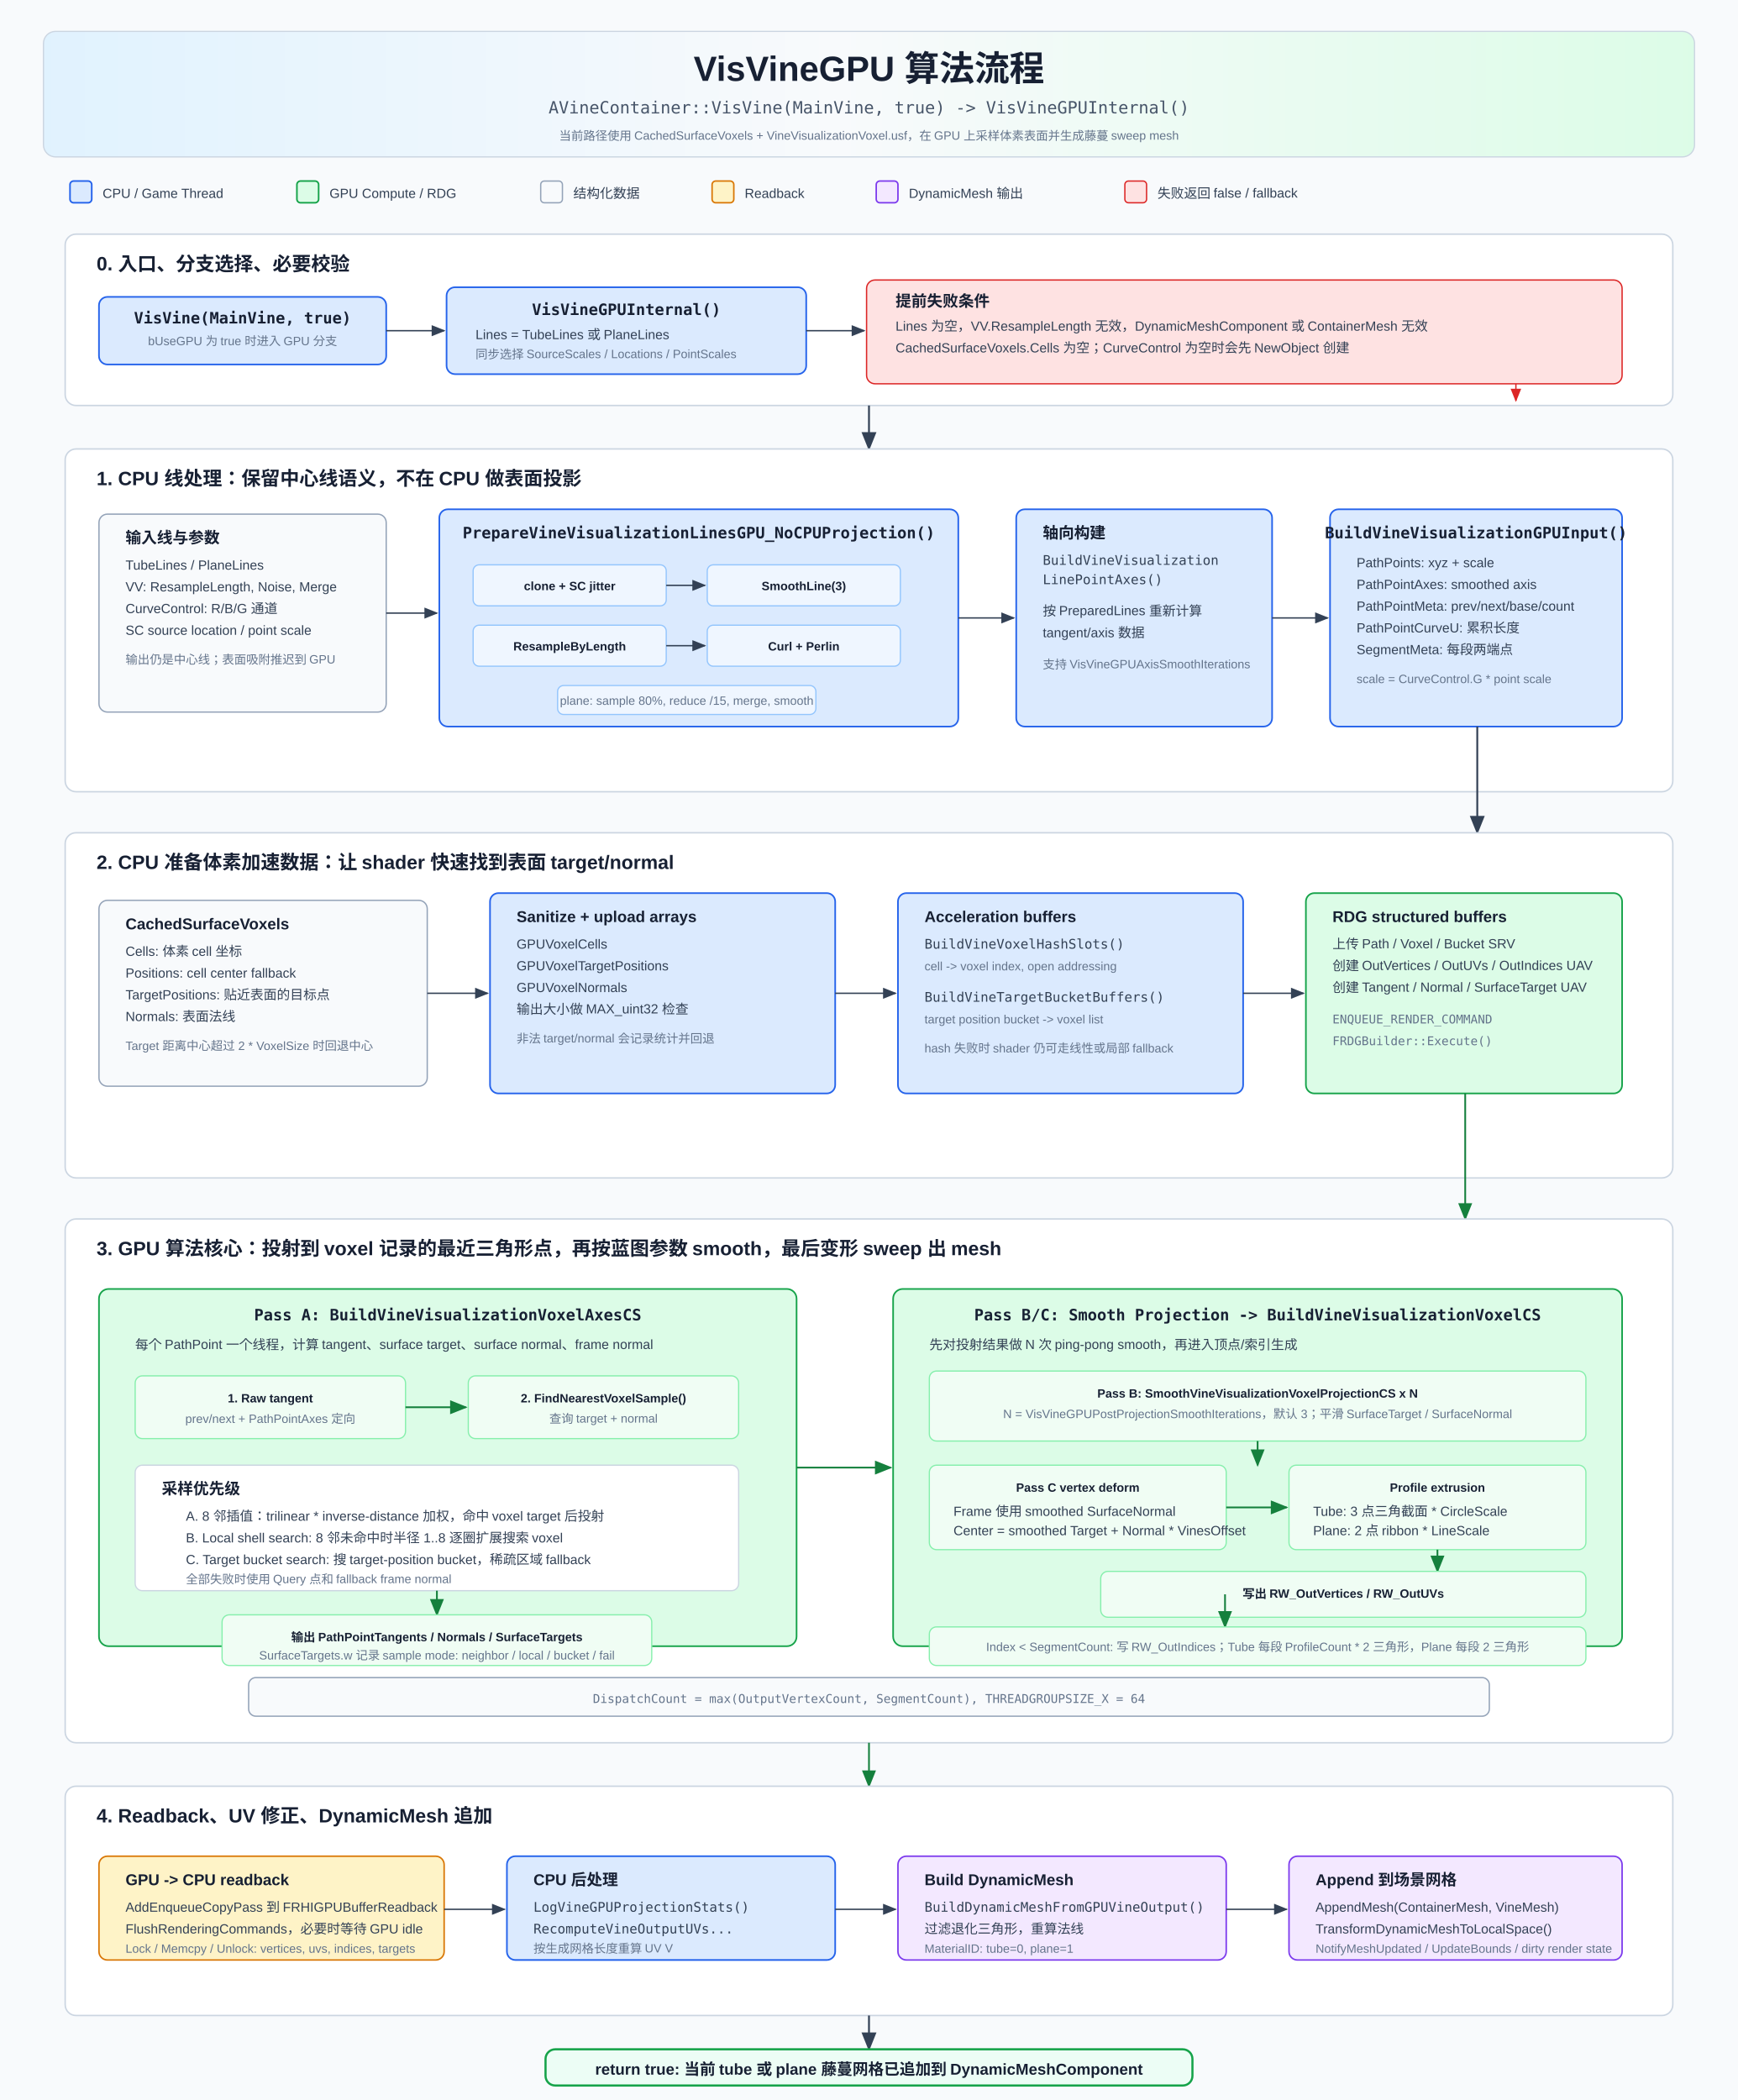
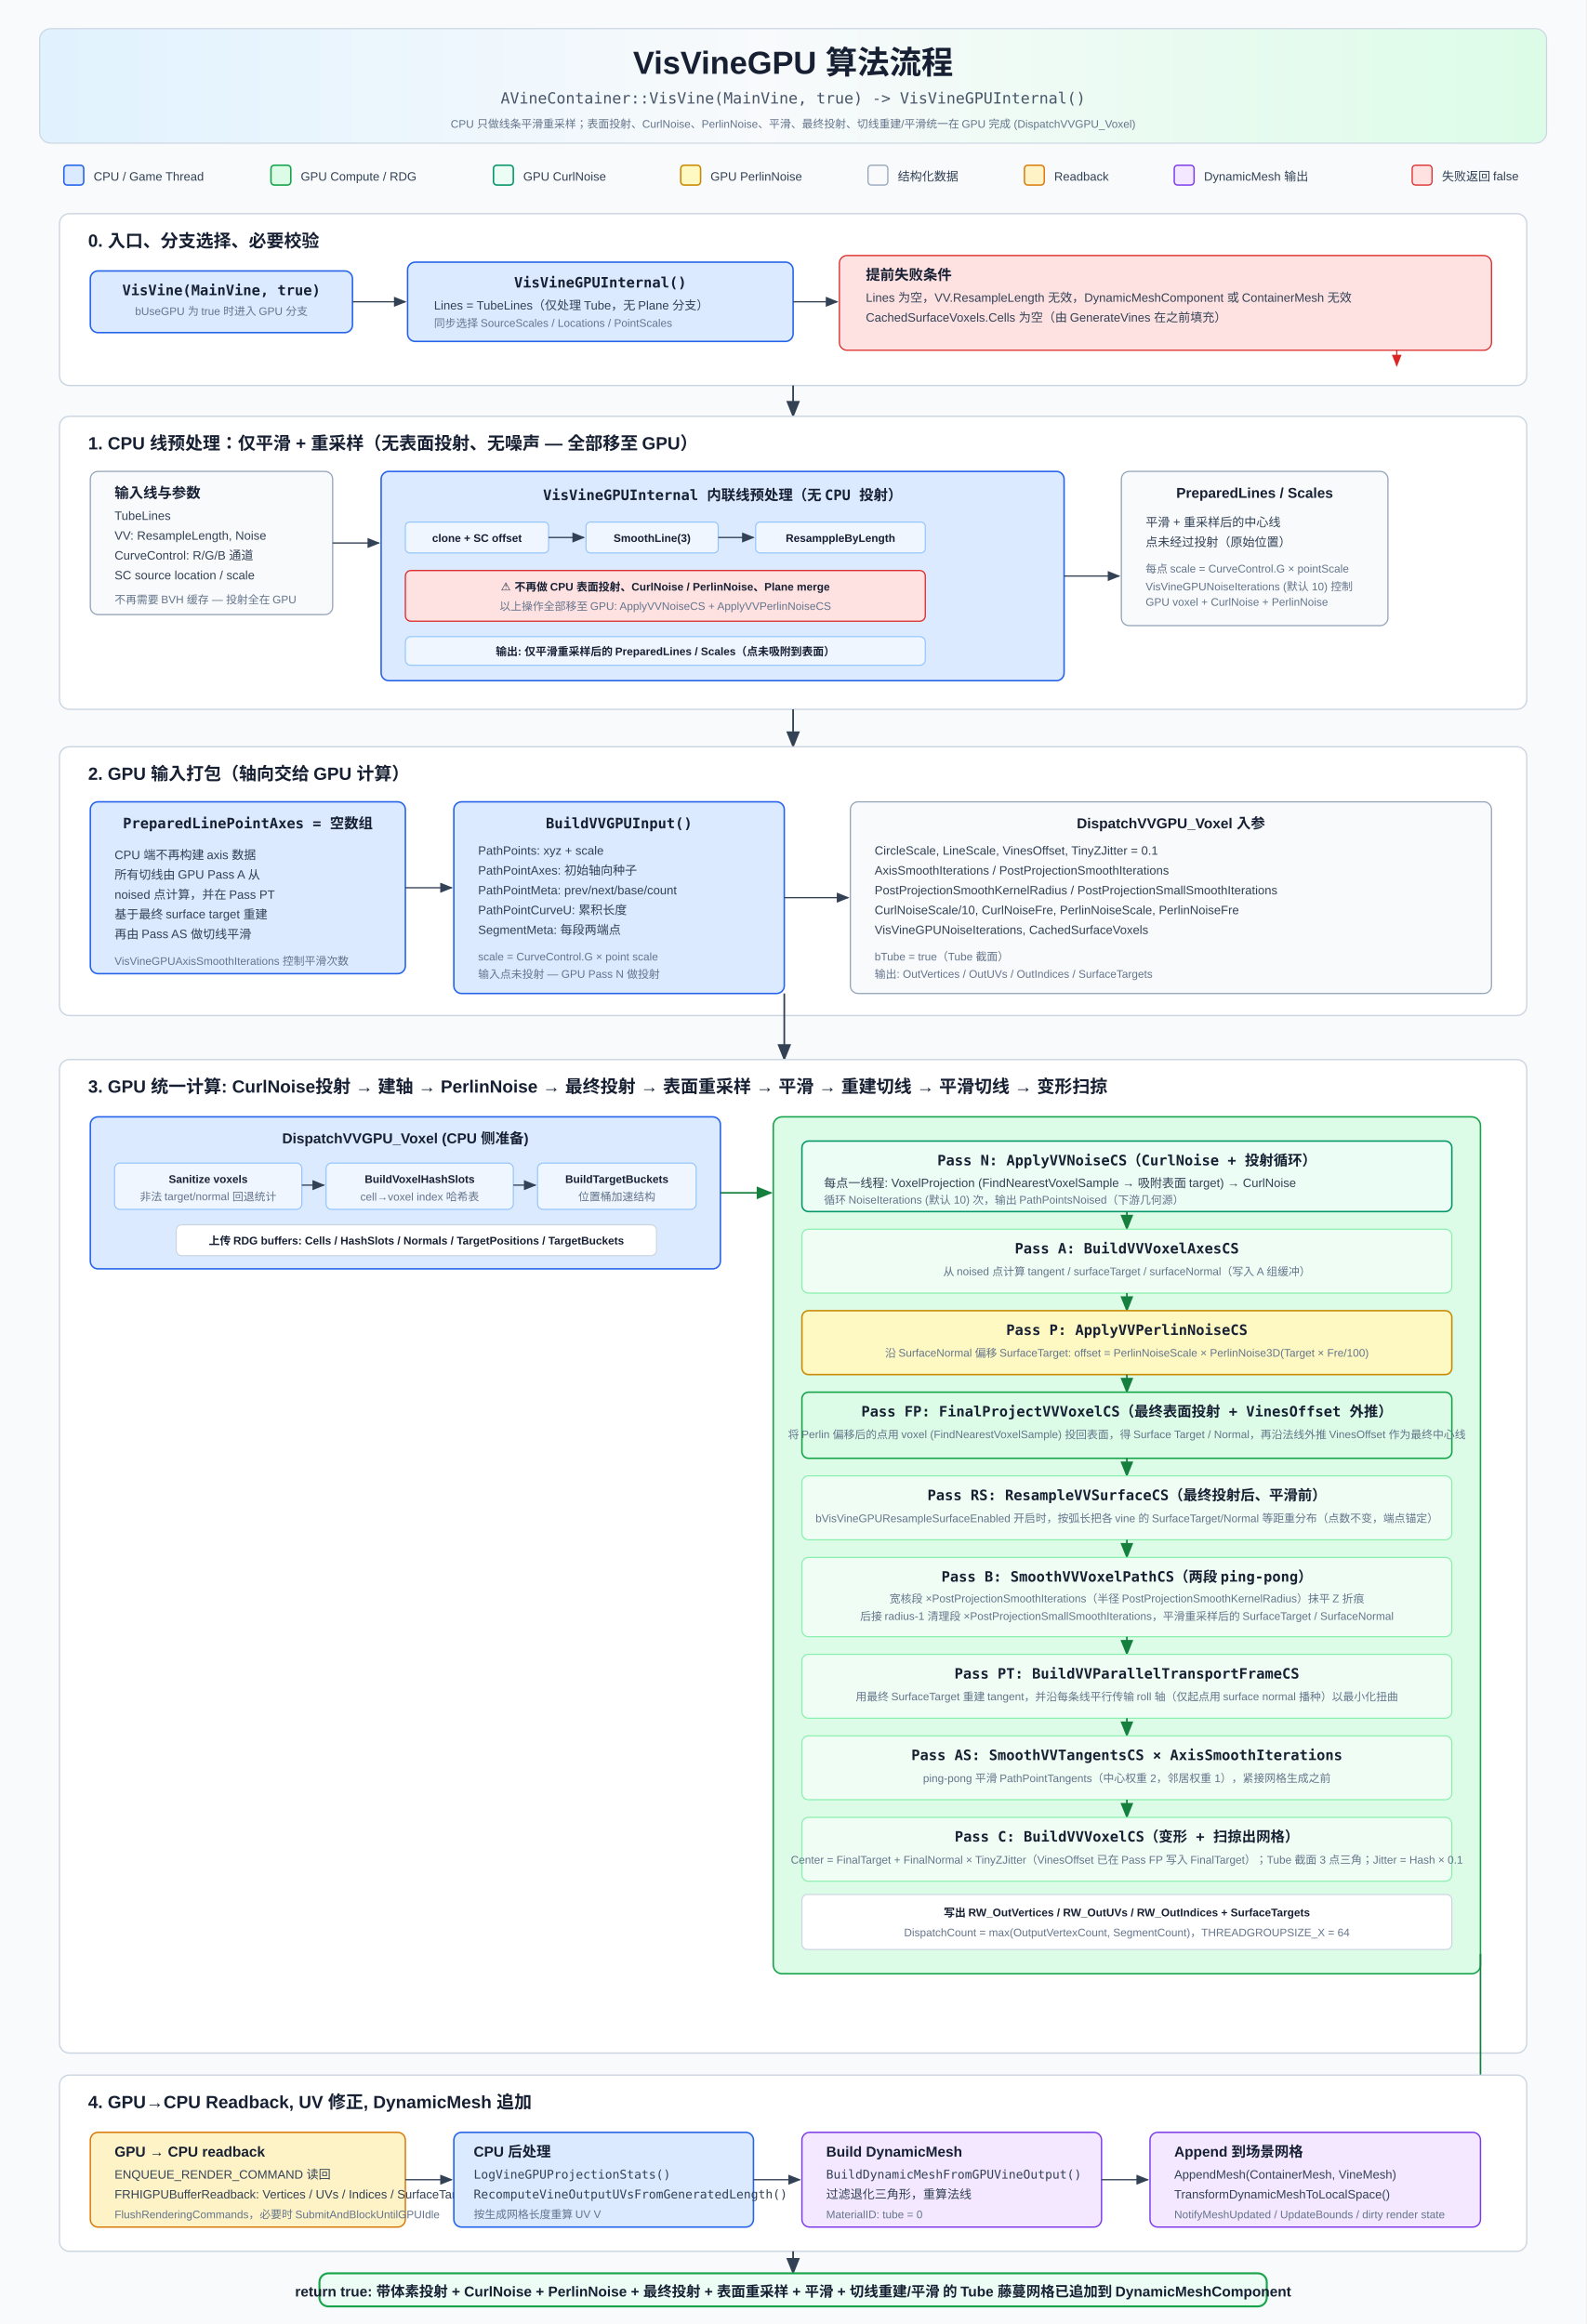
- <svg xmlns="http://www.w3.org/2000/svg" viewBox="0 0 1440 1740" role="img" aria-labelledby="title desc">
+ <svg xmlns="http://www.w3.org/2000/svg" viewBox="0 0 1440 2110" role="img" aria-labelledby="title desc">
  <defs>
    <marker id="arrow" markerWidth="10" markerHeight="8" refX="9" refY="4" orient="auto" markerUnits="strokeWidth">
      <path d="M0,0 L10,4 L0,8 Z" fill="#334155" />
    </marker>
    <marker id="arrowGpu" markerWidth="10" markerHeight="8" refX="9" refY="4" orient="auto" markerUnits="strokeWidth">
      <path d="M0,0 L10,4 L0,8 Z" fill="#15803d" />
    </marker>
    <marker id="arrowWarn" markerWidth="10" markerHeight="8" refX="9" refY="4" orient="auto" markerUnits="strokeWidth">
      <path d="M0,0 L10,4 L0,8 Z" fill="#dc2626" />
    </marker>
    <linearGradient id="headerGrad" x1="0" y1="0" x2="1" y2="0">
      <stop offset="0" stop-color="#e0f2fe" />
      <stop offset=".48" stop-color="#f8fafc" />
      <stop offset="1" stop-color="#dcfce7" />
    </linearGradient>
    <style>
      text { font-family: "Microsoft YaHei", "Segoe UI", Arial, sans-serif; fill: #172033; }
      .mono { font-family: Consolas, "Cascadia Mono", monospace; }
      .title { font-size: 29px; font-weight: 700; }
      .subtitle { font-size: 14px; fill: #475569; }
      .phase { font-size: 16px; font-weight: 700; }
      .nodeTitle { font-size: 13px; font-weight: 700; }
      .body { font-size: 11px; fill: #334155; }
      .tiny { font-size: 10px; fill: #64748b; }
      .tag { font-size: 10px; font-weight: 700; }
      .band { fill: #ffffff; stroke: #cbd5e1; stroke-width: 1.2; }
      .cpu { fill: #dbeafe; stroke: #2563eb; stroke-width: 1.35; }
      .gpu { fill: #dcfce7; stroke: #16a34a; stroke-width: 1.35; }
+       .gpuNoise { fill: #ecfdf5; stroke: #059669; stroke-width: 1.35; }
+       .gpuPerlin { fill: #fef9c3; stroke: #ca8a04; stroke-width: 1.35; }
      .data { fill: #f8fafc; stroke: #94a3b8; stroke-width: 1.1; }
      .io { fill: #fef3c7; stroke: #d97706; stroke-width: 1.25; }
      .mesh { fill: #f3e8ff; stroke: #7c3aed; stroke-width: 1.25; }
      .warn { fill: #fee2e2; stroke: #dc2626; stroke-width: 1.1; }
      .softCpu { fill: #eff6ff; stroke: #93c5fd; stroke-width: 1; }
      .softGpu { fill: #f0fdf4; stroke: #86efac; stroke-width: 1; }
      .softData { fill: #ffffff; stroke: #cbd5e1; stroke-width: 1; }
      .arrow { stroke: #334155; stroke-width: 1.55; fill: none; marker-end: url(#arrow); }
      .arrowThin { stroke: #334155; stroke-width: 1.15; fill: none; marker-end: url(#arrow); }
      .arrowGpuLine { stroke: #15803d; stroke-width: 1.45; fill: none; marker-end: url(#arrowGpu); }
      .arrowWarnLine { stroke: #dc2626; stroke-width: 1.1; fill: none; marker-end: url(#arrowWarn); }
      .dash { stroke-dasharray: 6 5; }
-       .laneLabel { font-size: 12px; font-weight: 700; fill: #475569; letter-spacing: 0; }
    </style>
  </defs>
-   <rect width="1440" height="1740" fill="#f8fafc" />
+   <rect width="1440" height="2110" fill="#f8fafc" />
  <rect x="36" y="26" width="1368" height="104" rx="10" fill="url(#headerGrad)" stroke="#cbd5e1" />
  <text class="title" x="720" y="67" text-anchor="middle">VisVineGPU 算法流程</text>
  <text class="subtitle mono" x="720" y="94" text-anchor="middle">AVineContainer::VisVine(MainVine, true) -&gt; VisVineGPUInternal()</text>
-   <text class="tiny" x="720" y="116" text-anchor="middle">当前路径使用 CachedSurfaceVoxels + VineVisualizationVoxel.usf，在 GPU 上采样体素表面并生成藤蔓 sweep mesh</text>
+   <text class="tiny" x="720" y="116" text-anchor="middle">CPU 只做线条平滑重采样；表面投射、CurlNoise、PerlinNoise、平滑、最终投射、切线重建/平滑统一在 GPU 完成 (DispatchVVGPU_Voxel)</text>
  <g transform="translate(58 150)">
    <rect class="cpu" x="0" y="0" width="18" height="18" rx="3" />
    <text class="body" x="27" y="14">CPU / Game Thread</text>
    <rect class="gpu" x="188" y="0" width="18" height="18" rx="3" />
    <text class="body" x="215" y="14">GPU Compute / RDG</text>
-     <rect class="data" x="390" y="0" width="18" height="18" rx="3" />
-     <text class="body" x="417" y="14">结构化数据</text>
-     <rect class="io" x="532" y="0" width="18" height="18" rx="3" />
-     <text class="body" x="559" y="14">Readback</text>
-     <rect class="mesh" x="668" y="0" width="18" height="18" rx="3" />
-     <text class="body" x="695" y="14">DynamicMesh 输出</text>
-     <rect class="warn" x="874" y="0" width="18" height="18" rx="3" />
-     <text class="body" x="901" y="14">失败返回 false / fallback</text>
+     <rect class="gpuNoise" x="390" y="0" width="18" height="18" rx="3" />
+     <text class="body" x="417" y="14">GPU CurlNoise</text>
+     <rect class="gpuPerlin" x="560" y="0" width="18" height="18" rx="3" />
+     <text class="body" x="587" y="14">GPU PerlinNoise</text>
+     <rect class="data" x="730" y="0" width="18" height="18" rx="3" />
+     <text class="body" x="757" y="14">结构化数据</text>
+     <rect class="io" x="872" y="0" width="18" height="18" rx="3" />
+     <text class="body" x="899" y="14">Readback</text>
+     <rect class="mesh" x="1008" y="0" width="18" height="18" rx="3" />
+     <text class="body" x="1035" y="14">DynamicMesh 输出</text>
+     <rect class="warn" x="1224" y="0" width="18" height="18" rx="3" />
+     <text class="body" x="1251" y="14">失败返回 false</text>
  </g>
-   <rect class="band" x="54" y="194" width="1332" height="142" rx="9" />
+   <rect class="band" x="54" y="194" width="1332" height="156" rx="9" />
  <text class="phase" x="80" y="224" fill="#1d4ed8">0. 入口、分支选择、必要校验</text>
  <rect class="cpu" x="82" y="246" width="238" height="56" rx="7" />
  <text class="nodeTitle mono" x="201" y="268" text-anchor="middle">VisVine(MainVine, true)</text>
  <text class="tiny" x="201" y="286" text-anchor="middle">bUseGPU 为 true 时进入 GPU 分支</text>
  <path class="arrowThin" d="M320 274 H368" />
-   <rect class="cpu" x="370" y="238" width="298" height="72" rx="7" />
-   <text class="nodeTitle mono" x="519" y="261" text-anchor="middle">VisVineGPUInternal()</text>
-   <text class="body" x="394" y="281">Lines = TubeLines 或 PlaneLines</text>
+   <rect class="cpu" x="370" y="238" width="350" height="72" rx="7" />
+   <text class="nodeTitle mono" x="545" y="261" text-anchor="middle">VisVineGPUInternal()</text>
+   <text class="body" x="394" y="281">Lines = TubeLines（仅处理 Tube，无 Plane 分支）</text>
  <text class="tiny" x="394" y="297">同步选择 SourceScales / Locations / PointScales</text>
-   <path class="arrowThin" d="M668 274 H716" />
-   <rect class="warn" x="718" y="232" width="626" height="86" rx="7" />
-   <text class="nodeTitle" x="742" y="254">提前失败条件</text>
-   <text class="body" x="742" y="274">Lines 为空，VV.ResampleLength 无效，DynamicMeshComponent 或 ContainerMesh 无效</text>
-   <text class="body" x="742" y="292">CachedSurfaceVoxels.Cells 为空；CurveControl 为空时会先 NewObject 创建</text>
-   <path class="arrowWarnLine dash" d="M1256 318 V332" />
-   <path class="arrow" d="M720 336 V372" />
-   <rect class="band" x="54" y="372" width="1332" height="284" rx="9" />
-   <text class="phase" x="80" y="402" fill="#1d4ed8">1. CPU 线处理：保留中心线语义，不在 CPU 做表面投影</text>
-   <rect class="data" x="82" y="426" width="238" height="164" rx="7" />
-   <text class="nodeTitle" x="104" y="450">输入线与参数</text>
-   <text class="body" x="104" y="472">TubeLines / PlaneLines</text>
-   <text class="body" x="104" y="490">VV: ResampleLength, Noise, Merge</text>
-   <text class="body" x="104" y="508">CurveControl: R/B/G 通道</text>
-   <text class="body" x="104" y="526">SC source location / point scale</text>
-   <text class="tiny" x="104" y="550">输出仍是中心线；表面吸附推迟到 GPU</text>
-   <path class="arrowThin" d="M320 508 H362" />
-   <rect class="cpu" x="364" y="422" width="430" height="180" rx="7" />
-   <text class="nodeTitle mono" x="579" y="446" text-anchor="middle">PrepareVineVisualizationLinesGPU_NoCPUProjection()</text>
-   <rect class="softCpu" x="392" y="468" width="160" height="34" rx="5" />
-   <text class="tag" x="472" y="489" text-anchor="middle">clone + SC jitter</text>
-   <rect class="softCpu" x="586" y="468" width="160" height="34" rx="5" />
-   <text class="tag" x="666" y="489" text-anchor="middle">SmoothLine(3)</text>
-   <path class="arrowThin" d="M552 485 H584" />
-   <rect class="softCpu" x="392" y="518" width="160" height="34" rx="5" />
-   <text class="tag" x="472" y="539" text-anchor="middle">ResampleByLength</text>
-   <rect class="softCpu" x="586" y="518" width="160" height="34" rx="5" />
-   <text class="tag" x="666" y="539" text-anchor="middle">Curl + Perlin</text>
-   <path class="arrowThin" d="M552 535 H584" />
-   <rect class="softCpu" x="462" y="568" width="214" height="24" rx="5" />
-   <text class="tiny" x="569" y="584" text-anchor="middle">plane: sample 80%, reduce /15, merge, smooth</text>
-   <path class="arrowThin" d="M794 512 H840" />
-   <rect class="cpu" x="842" y="422" width="212" height="180" rx="7" />
-   <text class="nodeTitle" x="864" y="446">轴向构建</text>
-   <text class="body mono" x="864" y="468">BuildVineVisualization</text>
-   <text class="body mono" x="864" y="484">LinePointAxes()</text>
-   <text class="body" x="864" y="510">按 PreparedLines 重新计算</text>
-   <text class="body" x="864" y="528">tangent/axis 数据</text>
-   <text class="tiny" x="864" y="554">支持 VisVineGPUAxisSmoothIterations</text>
-   <path class="arrowThin" d="M1054 512 H1100" />
-   <rect class="cpu" x="1102" y="422" width="242" height="180" rx="7" />
-   <text class="nodeTitle mono" x="1223" y="446" text-anchor="middle">BuildVineVisualizationGPUInput()</text>
-   <text class="body" x="1124" y="470">PathPoints: xyz + scale</text>
-   <text class="body" x="1124" y="488">PathPointAxes: smoothed axis</text>
-   <text class="body" x="1124" y="506">PathPointMeta: prev/next/base/count</text>
-   <text class="body" x="1124" y="524">PathPointCurveU: 累积长度</text>
-   <text class="body" x="1124" y="542">SegmentMeta: 每段两端点</text>
-   <text class="tiny" x="1124" y="566">scale = CurveControl.G * point scale</text>
-   <path class="arrow" d="M1224 602 V690" />
-   <rect class="band" x="54" y="690" width="1332" height="286" rx="9" />
-   <text class="phase" x="80" y="720" fill="#1d4ed8">2. CPU 准备体素加速数据：让 shader 快速找到表面 target/normal</text>
-   <rect class="data" x="82" y="746" width="272" height="154" rx="7" />
-   <text class="nodeTitle" x="104" y="770">CachedSurfaceVoxels</text>
-   <text class="body" x="104" y="792">Cells: 体素 cell 坐标</text>
-   <text class="body" x="104" y="810">Positions: cell center fallback</text>
-   <text class="body" x="104" y="828">TargetPositions: 贴近表面的目标点</text>
-   <text class="body" x="104" y="846">Normals: 表面法线</text>
-   <text class="tiny" x="104" y="870">Target 距离中心超过 2 * VoxelSize 时回退中心</text>
-   <path class="arrowThin" d="M354 823 H404" />
-   <rect class="cpu" x="406" y="740" width="286" height="166" rx="7" />
-   <text class="nodeTitle" x="428" y="764">Sanitize + upload arrays</text>
-   <text class="body" x="428" y="786">GPUVoxelCells</text>
-   <text class="body" x="428" y="804">GPUVoxelTargetPositions</text>
-   <text class="body" x="428" y="822">GPUVoxelNormals</text>
-   <text class="body" x="428" y="840">输出大小做 MAX_uint32 检查</text>
-   <text class="tiny" x="428" y="864">非法 target/normal 会记录统计并回退</text>
-   <path class="arrowThin" d="M692 823 H742" />
-   <rect class="cpu" x="744" y="740" width="286" height="166" rx="7" />
-   <text class="nodeTitle" x="766" y="764">Acceleration buffers</text>
-   <text class="body mono" x="766" y="786">BuildVineVoxelHashSlots()</text>
-   <text class="tiny" x="766" y="804">cell -&gt; voxel index, open addressing</text>
-   <text class="body mono" x="766" y="830">BuildVineTargetBucketBuffers()</text>
-   <text class="tiny" x="766" y="848">target position bucket -&gt; voxel list</text>
-   <text class="tiny" x="766" y="872">hash 失败时 shader 仍可走线性或局部 fallback</text>
-   <path class="arrowThin" d="M1030 823 H1080" />
-   <rect class="gpu" x="1082" y="740" width="262" height="166" rx="7" />
-   <text class="nodeTitle" x="1104" y="764">RDG structured buffers</text>
-   <text class="body" x="1104" y="786">上传 Path / Voxel / Bucket SRV</text>
-   <text class="body" x="1104" y="804">创建 OutVertices / OutUVs / OutIndices UAV</text>
-   <text class="body" x="1104" y="822">创建 Tangent / Normal / SurfaceTarget UAV</text>
-   <text class="tiny mono" x="1104" y="848">ENQUEUE_RENDER_COMMAND</text>
-   <text class="tiny mono" x="1104" y="866">FRDGBuilder::Execute()</text>
-   <path class="arrowGpuLine" d="M1214 906 V1010" />
-   <rect class="band" x="54" y="1010" width="1332" height="434" rx="9" />
-   <text class="phase" x="80" y="1040" fill="#15803d">3. GPU 算法核心：投射到 voxel 记录的最近三角形点，再按蓝图参数 smooth，最后变形 sweep 出 mesh</text>
-   <rect class="gpu" x="82" y="1068" width="578" height="296" rx="8" />
-   <text class="nodeTitle mono" x="371" y="1094" text-anchor="middle">Pass A: BuildVineVisualizationVoxelAxesCS</text>
-   <text class="body" x="112" y="1118">每个 PathPoint 一个线程，计算 tangent、surface target、surface normal、frame normal</text>
-   <rect class="softGpu" x="112" y="1140" width="224" height="52" rx="6" />
-   <text class="tag" x="224" y="1162" text-anchor="middle">1. Raw tangent</text>
-   <text class="tiny" x="224" y="1179" text-anchor="middle">prev/next + PathPointAxes 定向</text>
-   <path class="arrowGpuLine" d="M336 1166 H386" />
-   <rect class="softGpu" x="388" y="1140" width="224" height="52" rx="6" />
-   <text class="tag" x="500" y="1162" text-anchor="middle">2. FindNearestVoxelSample()</text>
-   <text class="tiny" x="500" y="1179" text-anchor="middle">查询 target + normal</text>
-   <rect class="softData" x="112" y="1214" width="500" height="104" rx="6" />
-   <text class="nodeTitle" x="134" y="1238">采样优先级</text>
-   <text class="body" x="154" y="1260">A. 8 邻插值：trilinear * inverse-distance 加权，命中 voxel target 后投射</text>
-   <text class="body" x="154" y="1278">B. Local shell search: 8 邻未命中时半径 1..8 逐圈扩展搜索 voxel</text>
-   <text class="body" x="154" y="1296">C. Target bucket search: 搜 target-position bucket，稀疏区域 fallback</text>
-   <text class="tiny" x="154" y="1312">全部失败时使用 Query 点和 fallback frame normal</text>
-   <path class="arrowGpuLine" d="M362 1318 V1338" />
-   <rect class="softGpu" x="184" y="1338" width="356" height="42" rx="6" />
-   <text class="tag" x="362" y="1360" text-anchor="middle">输出 PathPointTangents / Normals / SurfaceTargets</text>
-   <text class="tiny" x="362" y="1375" text-anchor="middle">SurfaceTargets.w 记录 sample mode: neighbor / local / bucket / fail</text>
-   <path class="arrowGpuLine" d="M660 1216 H738" />
-   <rect class="gpu" x="740" y="1068" width="604" height="296" rx="8" />
-   <text class="nodeTitle mono" x="1042" y="1094" text-anchor="middle">Pass B/C: Smooth Projection -&gt; BuildVineVisualizationVoxelCS</text>
-   <text class="body" x="770" y="1118">先对投射结果做 N 次 ping-pong smooth，再进入顶点/索引生成</text>
-   <rect class="softGpu" x="770" y="1136" width="544" height="58" rx="6" />
-   <text class="tag" x="1042" y="1158" text-anchor="middle">Pass B: SmoothVineVisualizationVoxelProjectionCS x N</text>
-   <text class="tiny" x="1042" y="1175" text-anchor="middle">N = VisVineGPUPostProjectionSmoothIterations，默认 3；平滑 SurfaceTarget / SurfaceNormal</text>
-   <path class="arrowGpuLine" d="M1042 1194 V1214" />
-   <rect class="softGpu" x="770" y="1214" width="246" height="70" rx="6" />
-   <text class="tag" x="893" y="1236" text-anchor="middle">Pass C vertex deform</text>
-   <text class="body" x="790" y="1256">Frame 使用 smoothed SurfaceNormal</text>
-   <text class="body" x="790" y="1272">Center = smoothed Target + Normal * VinesOffset</text>
-   <path class="arrowGpuLine" d="M1016 1249 H1066" />
-   <rect class="softGpu" x="1068" y="1214" width="246" height="70" rx="6" />
-   <text class="tag" x="1191" y="1236" text-anchor="middle">Profile extrusion</text>
-   <text class="body" x="1088" y="1256">Tube: 3 点三角截面 * CircleScale</text>
-   <text class="body" x="1088" y="1272">Plane: 2 点 ribbon * LineScale</text>
-   <path class="arrowGpuLine" d="M1191 1284 V1302" />
-   <rect class="softGpu" x="912" y="1302" width="402" height="38" rx="6" />
-   <text class="tag" x="1113" y="1324" text-anchor="middle">写出 RW_OutVertices / RW_OutUVs</text>
-   <path class="arrowGpuLine" d="M1015 1321 V1348" />
-   <rect class="softGpu" x="770" y="1348" width="544" height="32" rx="6" />
-   <text class="tiny" x="1042" y="1368" text-anchor="middle">Index &lt; SegmentCount: 写 RW_OutIndices；Tube 每段 ProfileCount * 2 三角形，Plane 每段 2 三角形</text>
-   <rect class="data" x="206" y="1390" width="1028" height="32" rx="6" />
-   <text class="tiny mono" x="720" y="1411" text-anchor="middle">DispatchCount = max(OutputVertexCount, SegmentCount), THREADGROUPSIZE_X = 64</text>
-   <path class="arrowGpuLine" d="M720 1444 V1480" />
-   <rect class="band" x="54" y="1480" width="1332" height="190" rx="9" />
-   <text class="phase" x="80" y="1510" fill="#92400e">4. Readback、UV 修正、DynamicMesh 追加</text>
-   <rect class="io" x="82" y="1538" width="286" height="86" rx="7" />
-   <text class="nodeTitle" x="104" y="1562">GPU -&gt; CPU readback</text>
-   <text class="body" x="104" y="1584">AddEnqueueCopyPass 到 FRHIGPUBufferReadback</text>
-   <text class="body" x="104" y="1602">FlushRenderingCommands，必要时等待 GPU idle</text>
-   <text class="tiny" x="104" y="1618">Lock / Memcpy / Unlock: vertices, uvs, indices, targets</text>
-   <path class="arrowThin" d="M368 1582 H418" />
-   <rect class="cpu" x="420" y="1538" width="272" height="86" rx="7" />
-   <text class="nodeTitle" x="442" y="1562">CPU 后处理</text>
-   <text class="body mono" x="442" y="1584">LogVineGPUProjectionStats()</text>
-   <text class="body mono" x="442" y="1602">RecomputeVineOutputUVs...</text>
-   <text class="tiny" x="442" y="1618">按生成网格长度重算 UV V</text>
-   <path class="arrowThin" d="M692 1582 H742" />
-   <rect class="mesh" x="744" y="1538" width="272" height="86" rx="7" />
-   <text class="nodeTitle" x="766" y="1562">Build DynamicMesh</text>
-   <text class="body mono" x="766" y="1584">BuildDynamicMeshFromGPUVineOutput()</text>
-   <text class="body" x="766" y="1602">过滤退化三角形，重算法线</text>
-   <text class="tiny" x="766" y="1618">MaterialID: tube=0, plane=1</text>
-   <path class="arrowThin" d="M1016 1582 H1066" />
-   <rect class="mesh" x="1068" y="1538" width="276" height="86" rx="7" />
-   <text class="nodeTitle" x="1090" y="1562">Append 到场景网格</text>
-   <text class="body" x="1090" y="1584">AppendMesh(ContainerMesh, VineMesh)</text>
-   <text class="body" x="1090" y="1602">TransformDynamicMeshToLocalSpace()</text>
-   <text class="tiny" x="1090" y="1618">NotifyMeshUpdated / UpdateBounds / dirty render state</text>
-   <path class="arrow" d="M720 1670 V1698" />
-   <rect x="452" y="1698" width="536" height="30" rx="8" fill="#ecfdf5" stroke="#16a34a" stroke-width="1.8" />
-   <text class="nodeTitle" x="720" y="1719" text-anchor="middle" fill="#166534">return true: 当前 tube 或 plane 藤蔓网格已追加到 DynamicMeshComponent</text>
+   <path class="arrowThin" d="M720 274 H760" />
+   <rect class="warn" x="762" y="232" width="592" height="86" rx="7" />
+   <text class="nodeTitle" x="786" y="254">提前失败条件</text>
+   <text class="body" x="786" y="274">Lines 为空，VV.ResampleLength 无效，DynamicMeshComponent 或 ContainerMesh 无效</text>
+   <text class="body" x="786" y="292">CachedSurfaceVoxels.Cells 为空（由 GenerateVines 在之前填充）</text>
+   <path class="arrowWarnLine dash" d="M1268 318 V332" />
+   <path class="arrow" d="M720 350 V378" />
+   <rect class="band" x="54" y="378" width="1332" height="266" rx="9" />
+   <text class="phase" x="80" y="408" fill="#1d4ed8">1. CPU 线预处理：仅平滑 + 重采样（无表面投射、无噪声 — 全部移至 GPU）</text>
+   <rect class="data" x="82" y="428" width="220" height="130" rx="7" />
+   <text class="nodeTitle" x="104" y="452">输入线与参数</text>
+   <text class="body" x="104" y="472">TubeLines</text>
+   <text class="body" x="104" y="490">VV: ResampleLength, Noise</text>
+   <text class="body" x="104" y="508">CurveControl: R/G/B 通道</text>
+   <text class="body" x="104" y="526">SC source location / scale</text>
+   <text class="tiny" x="104" y="548">不再需要 BVH 缓存 — 投射全在 GPU</text>
+   <path class="arrowThin" d="M302 493 H344" />
+   <rect class="cpu" x="346" y="428" width="620" height="190" rx="7" />
+   <text class="nodeTitle mono" x="656" y="454" text-anchor="middle">VisVineGPUInternal 内联线预处理（无 CPU 投射）</text>
+   <rect class="softCpu" x="368" y="474" width="130" height="28" rx="4" />
+   <text class="tag" x="433" y="492" text-anchor="middle">clone + SC offset</text>
+   <path class="arrowThin" d="M498 488 H530" />
+   <rect class="softCpu" x="532" y="474" width="120" height="28" rx="4" />
+   <text class="tag" x="592" y="492" text-anchor="middle">SmoothLine(3)</text>
+   <path class="arrowThin" d="M652 488 H684" />
+   <rect class="softCpu" x="686" y="474" width="154" height="28" rx="4" />
+   <text class="tag" x="763" y="492" text-anchor="middle">ResamppleByLength</text>
+   <rect class="warn" x="368" y="518" width="472" height="46" rx="5" />
+   <text class="tag" x="604" y="536" text-anchor="middle">⚠ 不再做 CPU 表面投射、CurlNoise / PerlinNoise、Plane merge</text>
+   <text class="tiny" x="604" y="554" text-anchor="middle">以上操作全部移至 GPU: ApplyVVNoiseCS + ApplyVVPerlinNoiseCS</text>
+   <rect class="softCpu" x="368" y="578" width="472" height="26" rx="5" />
+   <text class="tag" x="604" y="595" text-anchor="middle">输出: 仅平滑重采样后的 PreparedLines / Scales（点未吸附到表面）</text>
+   <path class="arrowThin" d="M966 523 H1016" />
+   <rect class="data" x="1018" y="428" width="242" height="140" rx="7" />
+   <text class="nodeTitle" x="1139" y="452" text-anchor="middle">PreparedLines / Scales</text>
+   <text class="body" x="1040" y="478">平滑 + 重采样后的中心线</text>
+   <text class="body" x="1040" y="496">点未经过投射（原始位置）</text>
+   <text class="tiny" x="1040" y="520">每点 scale = CurveControl.G × pointScale</text>
+   <text class="tiny" x="1040" y="536">VisVineGPUNoiseIterations (默认 10) 控制</text>
+   <text class="tiny" x="1040" y="550">GPU voxel + CurlNoise + PerlinNoise</text>
+   <path class="arrow" d="M720 644 V678" />
+   <rect class="band" x="54" y="678" width="1332" height="244" rx="9" />
+   <text class="phase" x="80" y="708" fill="#1d4ed8">2. GPU 输入打包（轴向交给 GPU 计算）</text>
+   <rect class="cpu" x="82" y="728" width="286" height="156" rx="7" />
+   <text class="nodeTitle mono" x="225" y="752" text-anchor="middle">PreparedLinePointAxes = 空数组</text>
+   <text class="body" x="104" y="780">CPU 端不再构建 axis 数据</text>
+   <text class="body" x="104" y="798">所有切线由 GPU Pass A 从</text>
+   <text class="body" x="104" y="816">noised 点计算，并在 Pass PT</text>
+   <text class="body" x="104" y="834">基于最终 surface target 重建</text>
+   <text class="body" x="104" y="852">再由 Pass AS 做切线平滑</text>
+   <text class="tiny" x="104" y="876">VisVineGPUAxisSmoothIterations 控制平滑次数</text>
+   <path class="arrowThin" d="M368 806 H410" />
+   <rect class="cpu" x="412" y="728" width="300" height="174" rx="7" />
+   <text class="nodeTitle mono" x="562" y="752" text-anchor="middle">BuildVVGPUInput()</text>
+   <text class="body" x="434" y="776">PathPoints: xyz + scale</text>
+   <text class="body" x="434" y="794">PathPointAxes: 初始轴向种子</text>
+   <text class="body" x="434" y="812">PathPointMeta: prev/next/base/count</text>
+   <text class="body" x="434" y="830">PathPointCurveU: 累积长度</text>
+   <text class="body" x="434" y="848">SegmentMeta: 每段两端点</text>
+   <text class="tiny" x="434" y="872">scale = CurveControl.G × point scale</text>
+   <text class="tiny" x="434" y="888">输入点未投射 — GPU Pass N 做投射</text>
+   <rect class="data" x="772" y="728" width="582" height="174" rx="7" />
+   <text class="nodeTitle" x="1063" y="752" text-anchor="middle">DispatchVVGPU_Voxel 入参</text>
+   <text class="body" x="794" y="776">CircleScale, LineScale, VinesOffset, TinyZJitter = 0.1</text>
+   <text class="body" x="794" y="794">AxisSmoothIterations / PostProjectionSmoothIterations</text>
+   <text class="body" x="794" y="812">PostProjectionSmoothKernelRadius / PostProjectionSmallSmoothIterations</text>
+   <text class="body" x="794" y="830">CurlNoiseScale/10, CurlNoiseFre, PerlinNoiseScale, PerlinNoiseFre</text>
+   <text class="body" x="794" y="848">VisVineGPUNoiseIterations, CachedSurfaceVoxels</text>
+   <text class="tiny" x="794" y="872">bTube = true（Tube 截面）</text>
+   <text class="tiny" x="794" y="888">输出: OutVertices / OutUVs / OutIndices / SurfaceTargets</text>
+   <path class="arrowThin" d="M712 815 H770" />
+   <path class="arrow" d="M712 902 V962" />
+   <rect class="band" x="54" y="962" width="1332" height="902" rx="9" />
+   <text class="phase" x="80" y="992" fill="#15803d">3. GPU 统一计算: CurlNoise投射 → 建轴 → PerlinNoise → 最终投射 → 表面重采样 → 平滑 → 重建切线 → 平滑切线 → 变形扫掠</text>
+   <rect class="cpu" x="82" y="1014" width="572" height="138" rx="7" />
+   <text class="nodeTitle" x="368" y="1038" text-anchor="middle">DispatchVVGPU_Voxel (CPU 侧准备)</text>
+   <rect class="softCpu" x="104" y="1056" width="170" height="42" rx="5" />
+   <text class="tag" x="189" y="1074" text-anchor="middle">Sanitize voxels</text>
+   <text class="tiny" x="189" y="1090" text-anchor="middle">非法 target/normal 回退统计</text>
+   <path class="arrowThin" d="M274 1076 H294" />
+   <rect class="softCpu" x="296" y="1056" width="170" height="42" rx="5" />
+   <text class="tag" x="381" y="1074" text-anchor="middle">BuildVoxelHashSlots</text>
+   <text class="tiny" x="381" y="1090" text-anchor="middle">cell→voxel index 哈希表</text>
+   <path class="arrowThin" d="M466 1076 H486" />
+   <rect class="softCpu" x="488" y="1056" width="144" height="42" rx="5" />
+   <text class="tag" x="560" y="1074" text-anchor="middle">BuildTargetBuckets</text>
+   <text class="tiny" x="560" y="1090" text-anchor="middle">位置桶加速结构</text>
+   <rect class="softData" x="160" y="1112" width="436" height="28" rx="5" />
+   <text class="tag" x="378" y="1130" text-anchor="middle">上传 RDG buffers: Cells / HashSlots / Normals / TargetPositions / TargetBuckets</text>
+   <path class="arrowGpuLine" d="M654 1083 H700" />
+   <rect class="gpu" x="702" y="1014" width="642" height="778" rx="8" />
+   <rect class="gpuNoise" x="728" y="1036" width="590" height="64" rx="6" />
+   <text class="nodeTitle mono" x="1023" y="1058" text-anchor="middle">Pass N: ApplyVVNoiseCS（CurlNoise + 投射循环）</text>
+   <text class="body" x="748" y="1078">每点一线程: VoxelProjection (FindNearestVoxelSample → 吸附表面 target) → CurlNoise</text>
+   <text class="tiny" x="748" y="1093">循环 NoiseIterations (默认 10) 次，输出 PathPointsNoised（下游几何源）</text>
+   <path class="arrowGpuLine" d="M1023 1100 V1116" />
+   <rect class="softGpu" x="728" y="1116" width="590" height="58" rx="6" />
+   <text class="nodeTitle mono" x="1023" y="1138" text-anchor="middle">Pass A: BuildVVVoxelAxesCS</text>
+   <text class="tiny" x="1023" y="1158" text-anchor="middle">从 noised 点计算 tangent / surfaceTarget / surfaceNormal（写入 A 组缓冲）</text>
+   <path class="arrowGpuLine" d="M1023 1174 V1190" />
+   <rect class="gpuPerlin" x="728" y="1190" width="590" height="58" rx="6" />
+   <text class="nodeTitle mono" x="1023" y="1212" text-anchor="middle">Pass P: ApplyVVPerlinNoiseCS</text>
+   <text class="tiny" x="1023" y="1232" text-anchor="middle">沿 SurfaceNormal 偏移 SurfaceTarget: offset = PerlinNoiseScale × PerlinNoise3D(Target × Fre/100)</text>
+   <path class="arrowGpuLine" d="M1023 1248 V1264" />
+   <rect class="gpu" x="728" y="1264" width="590" height="60" rx="6" />
+   <text class="nodeTitle mono" x="1023" y="1286" text-anchor="middle">Pass FP: FinalProjectVVVoxelCS（最终表面投射 + VinesOffset 外推）</text>
+   <text class="tiny" x="1023" y="1306" text-anchor="middle">将 Perlin 偏移后的点用 voxel (FindNearestVoxelSample) 投回表面，得 Surface Target / Normal，再沿法线外推 VinesOffset 作为最终中心线</text>
+   <path class="arrowGpuLine" d="M1023 1324 V1340" />
+   <rect class="softGpu" x="728" y="1340" width="590" height="58" rx="6" />
+   <text class="nodeTitle mono" x="1023" y="1362" text-anchor="middle">Pass RS: ResampleVVSurfaceCS（最终投射后、平滑前）</text>
+   <text class="tiny" x="1023" y="1382" text-anchor="middle">bVisVineGPUResampleSurfaceEnabled 开启时，按弧长把各 vine 的 SurfaceTarget/Normal 等距重分布（点数不变，端点锚定）</text>
+   <path class="arrowGpuLine" d="M1023 1398 V1414" />
+   <rect class="softGpu" x="728" y="1414" width="590" height="72" rx="6" />
+   <text class="nodeTitle mono" x="1023" y="1436" text-anchor="middle">Pass B: SmoothVVVoxelPathCS（两段 ping-pong）</text>
+   <text class="tiny" x="1023" y="1455" text-anchor="middle">宽核段 ×PostProjectionSmoothIterations（半径 PostProjectionSmoothKernelRadius）抹平 Z 折痕</text>
+   <text class="tiny" x="1023" y="1471" text-anchor="middle">后接 radius-1 清理段 ×PostProjectionSmallSmoothIterations，平滑重采样后的 SurfaceTarget / SurfaceNormal</text>
+   <path class="arrowGpuLine" d="M1023 1486 V1502" />
+   <rect class="softGpu" x="728" y="1502" width="590" height="58" rx="6" />
+   <text class="nodeTitle mono" x="1023" y="1524" text-anchor="middle">Pass PT: BuildVVParallelTransportFrameCS</text>
+   <text class="tiny" x="1023" y="1544" text-anchor="middle">用最终 SurfaceTarget 重建 tangent，并沿每条线平行传输 roll 轴（仅起点用 surface normal 播种）以最小化扭曲</text>
+   <path class="arrowGpuLine" d="M1023 1560 V1576" />
+   <rect class="softGpu" x="728" y="1576" width="590" height="58" rx="6" />
+   <text class="nodeTitle mono" x="1023" y="1598" text-anchor="middle">Pass AS: SmoothVVTangentsCS × AxisSmoothIterations</text>
+   <text class="tiny" x="1023" y="1618" text-anchor="middle">ping-pong 平滑 PathPointTangents（中心权重 2，邻居权重 1），紧接网格生成之前</text>
+   <path class="arrowGpuLine" d="M1023 1634 V1650" />
+   <rect class="softGpu" x="728" y="1650" width="590" height="58" rx="6" />
+   <text class="nodeTitle mono" x="1023" y="1672" text-anchor="middle">Pass C: BuildVVVoxelCS（变形 + 扫掠出网格）</text>
+   <text class="tiny" x="1023" y="1692" text-anchor="middle">Center = FinalTarget + FinalNormal × TinyZJitter（VinesOffset 已在 Pass FP 写入 FinalTarget）；Tube 截面 3 点三角；Jitter = Hash × 0.1</text>
+   <rect class="softData" x="728" y="1720" width="590" height="50" rx="5" />
+   <text class="tag" x="1023" y="1740" text-anchor="middle">写出 RW_OutVertices / RW_OutUVs / RW_OutIndices + SurfaceTargets</text>
+   <text class="tiny" x="1023" y="1758" text-anchor="middle">DispatchCount = max(OutputVertexCount, SegmentCount)，THREADGROUPSIZE_X = 64</text>
+   <path class="arrowGpuLine" d="M1344 1774 V1936" />
+   <rect class="band" x="54" y="1884" width="1332" height="160" rx="9" />
+   <text class="phase" x="80" y="1914" fill="#92400e">4. GPU→CPU Readback, UV 修正, DynamicMesh 追加</text>
+   <rect class="io" x="82" y="1936" width="286" height="86" rx="7" />
+   <text class="nodeTitle" x="104" y="1958">GPU → CPU readback</text>
+   <text class="body" x="104" y="1978">ENQUEUE_RENDER_COMMAND 读回</text>
+   <text class="body" x="104" y="1996">FRHIGPUBufferReadback: Vertices / UVs / Indices / SurfaceTargets</text>
+   <text class="tiny" x="104" y="2014">FlushRenderingCommands，必要时 SubmitAndBlockUntilGPUIdle</text>
+   <path class="arrowThin" d="M368 1979 H410" />
+   <rect class="cpu" x="412" y="1936" width="272" height="86" rx="7" />
+   <text class="nodeTitle" x="430" y="1958">CPU 后处理</text>
+   <text class="body mono" x="430" y="1978">LogVineGPUProjectionStats()</text>
+   <text class="body mono" x="430" y="1996">RecomputeVineOutputUVsFromGeneratedLength()</text>
+   <text class="tiny" x="430" y="2014">按生成网格长度重算 UV V</text>
+   <path class="arrowThin" d="M684 1979 H726" />
+   <rect class="mesh" x="728" y="1936" width="272" height="86" rx="7" />
+   <text class="nodeTitle" x="750" y="1958">Build DynamicMesh</text>
+   <text class="body mono" x="750" y="1978">BuildDynamicMeshFromGPUVineOutput()</text>
+   <text class="body" x="750" y="1996">过滤退化三角形，重算法线</text>
+   <text class="tiny" x="750" y="2014">MaterialID: tube = 0</text>
+   <path class="arrowThin" d="M1000 1979 H1042" />
+   <rect class="mesh" x="1044" y="1936" width="300" height="86" rx="7" />
+   <text class="nodeTitle" x="1066" y="1958">Append 到场景网格</text>
+   <text class="body" x="1066" y="1978">AppendMesh(ContainerMesh, VineMesh)</text>
+   <text class="body" x="1066" y="1996">TransformDynamicMeshToLocalSpace()</text>
+   <text class="tiny" x="1066" y="2014">NotifyMeshUpdated / UpdateBounds / dirty render state</text>
+   <path class="arrow" d="M720 2044 V2064" />
+   <rect x="290" y="2064" width="860" height="30" rx="8" fill="#ecfdf5" stroke="#16a34a" stroke-width="1.8" />
+   <text class="nodeTitle" x="720" y="2085" text-anchor="middle" fill="#166534">return true: 带体素投射 + CurlNoise + PerlinNoise + 最终投射 + 表面重采样 + 平滑 + 切线重建/平滑 的 Tube 藤蔓网格已追加到 DynamicMeshComponent</text>
</svg>
